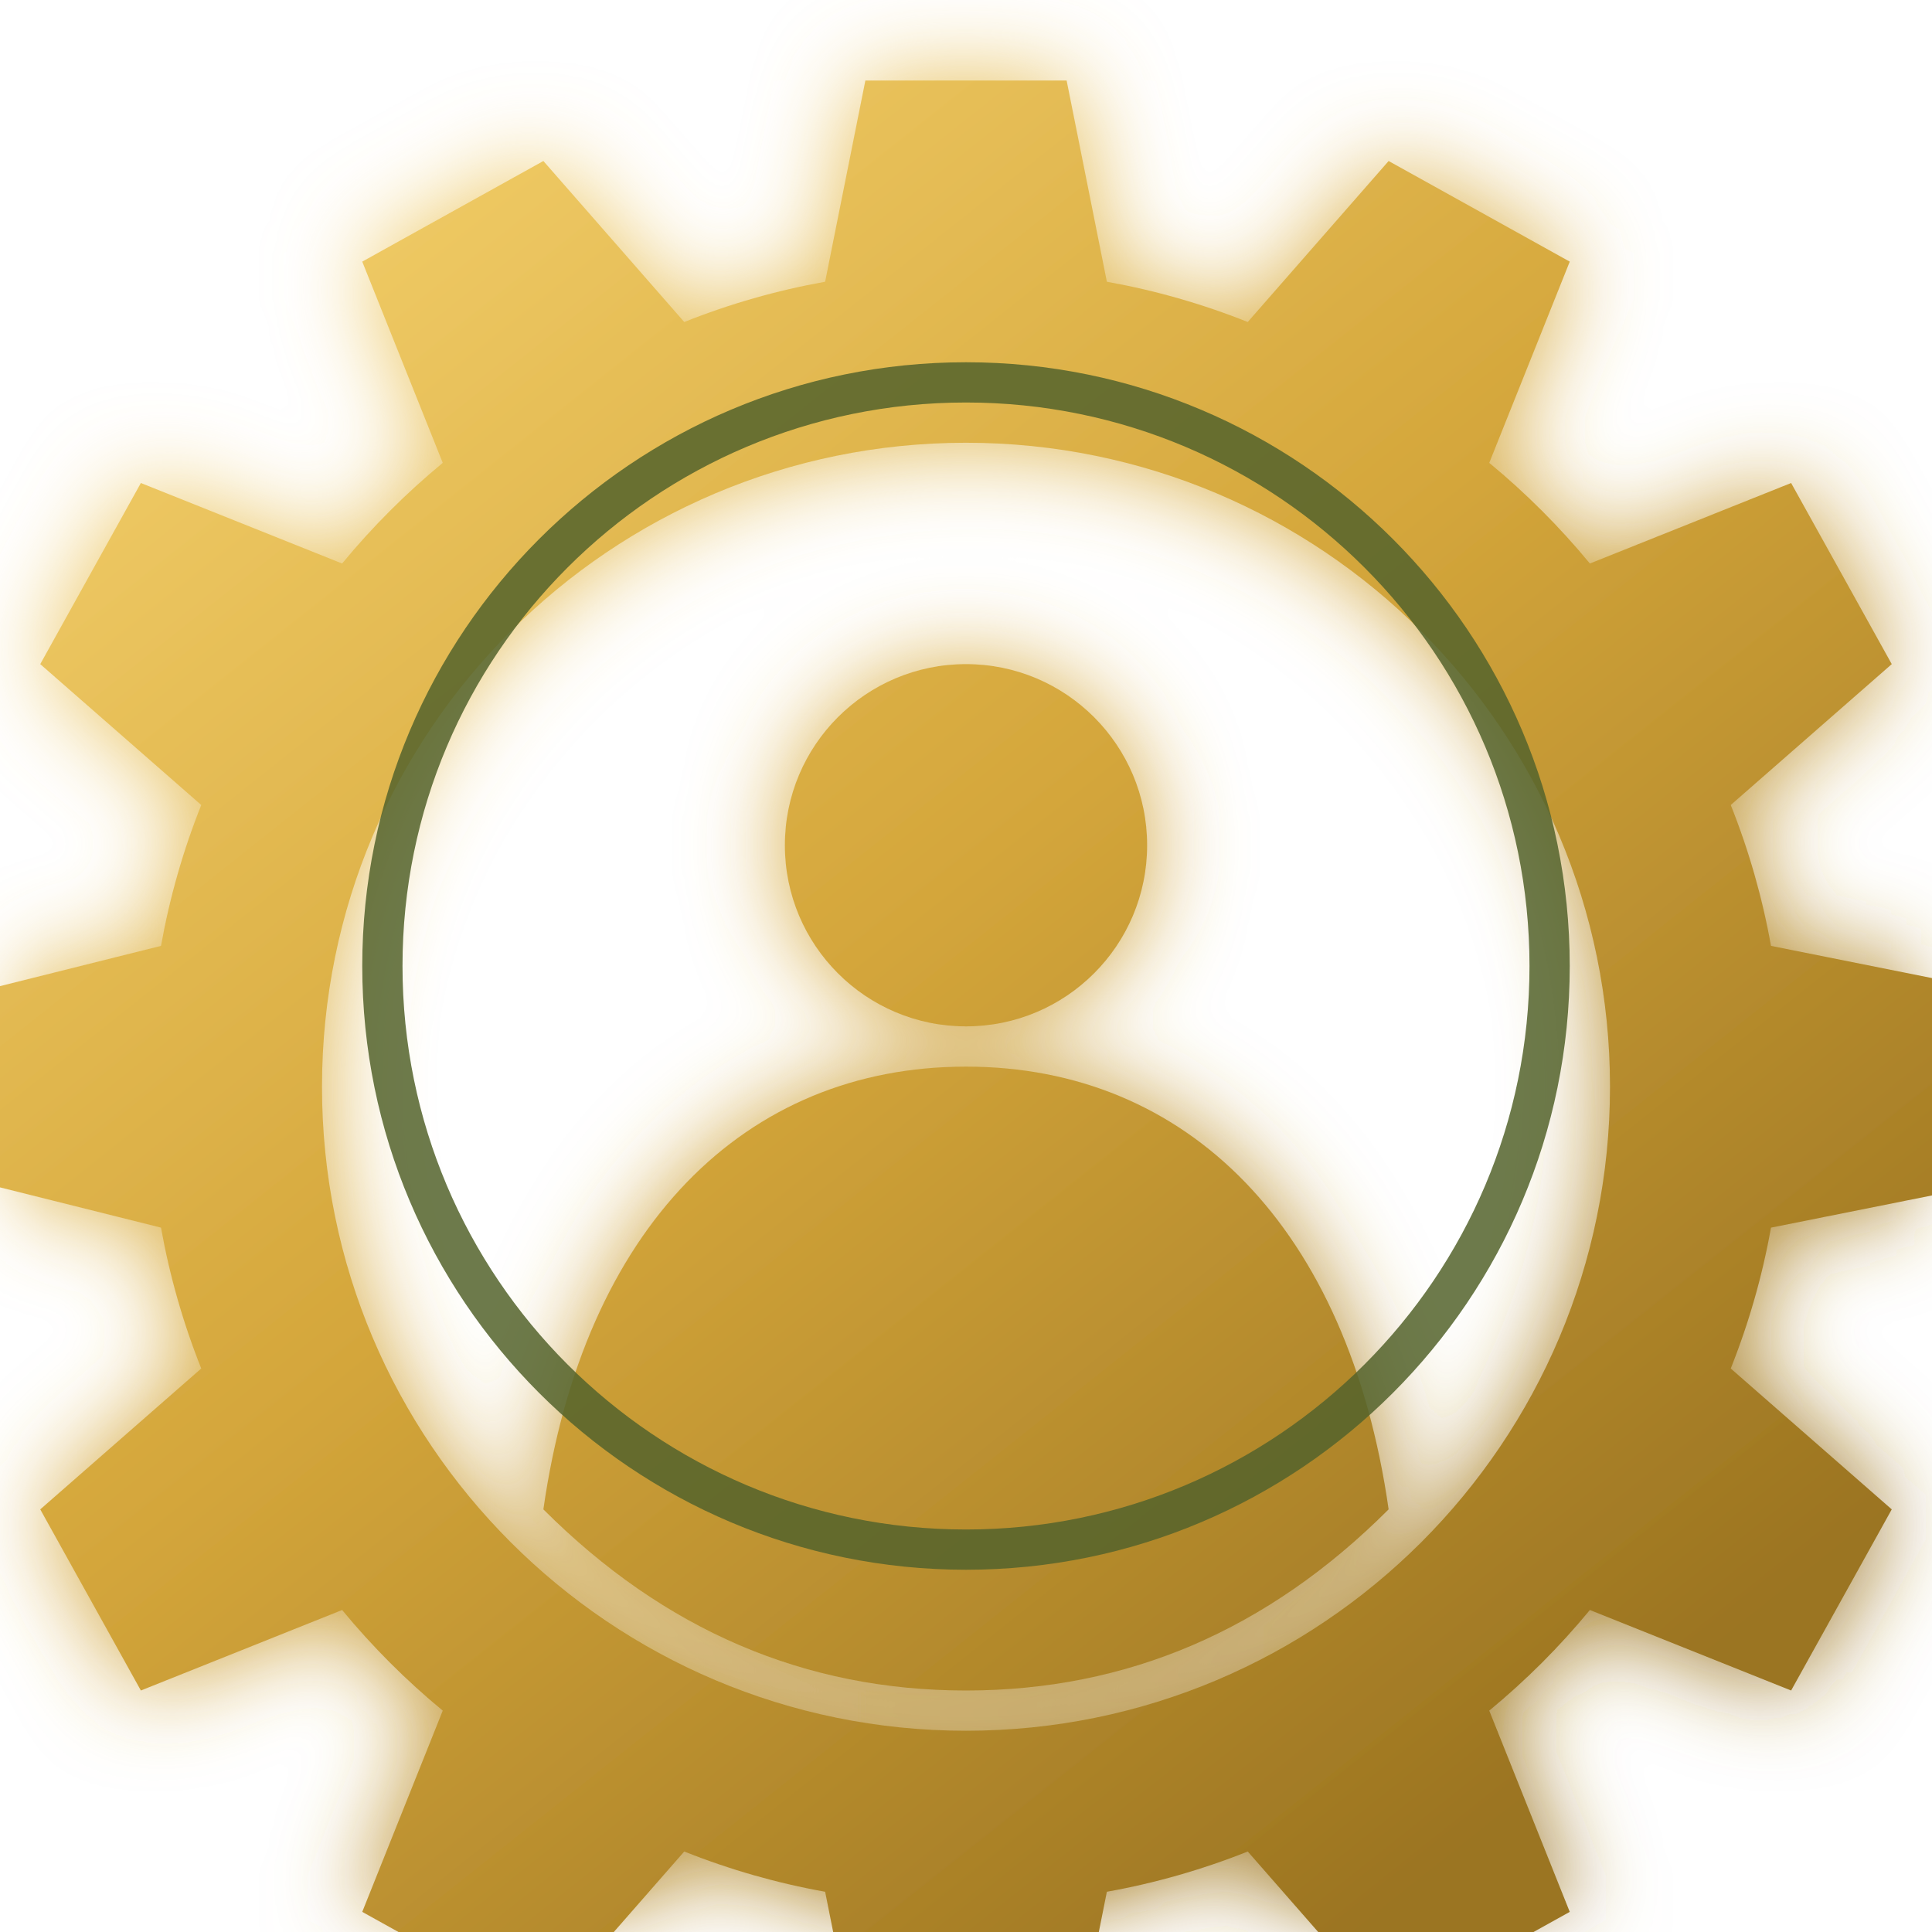
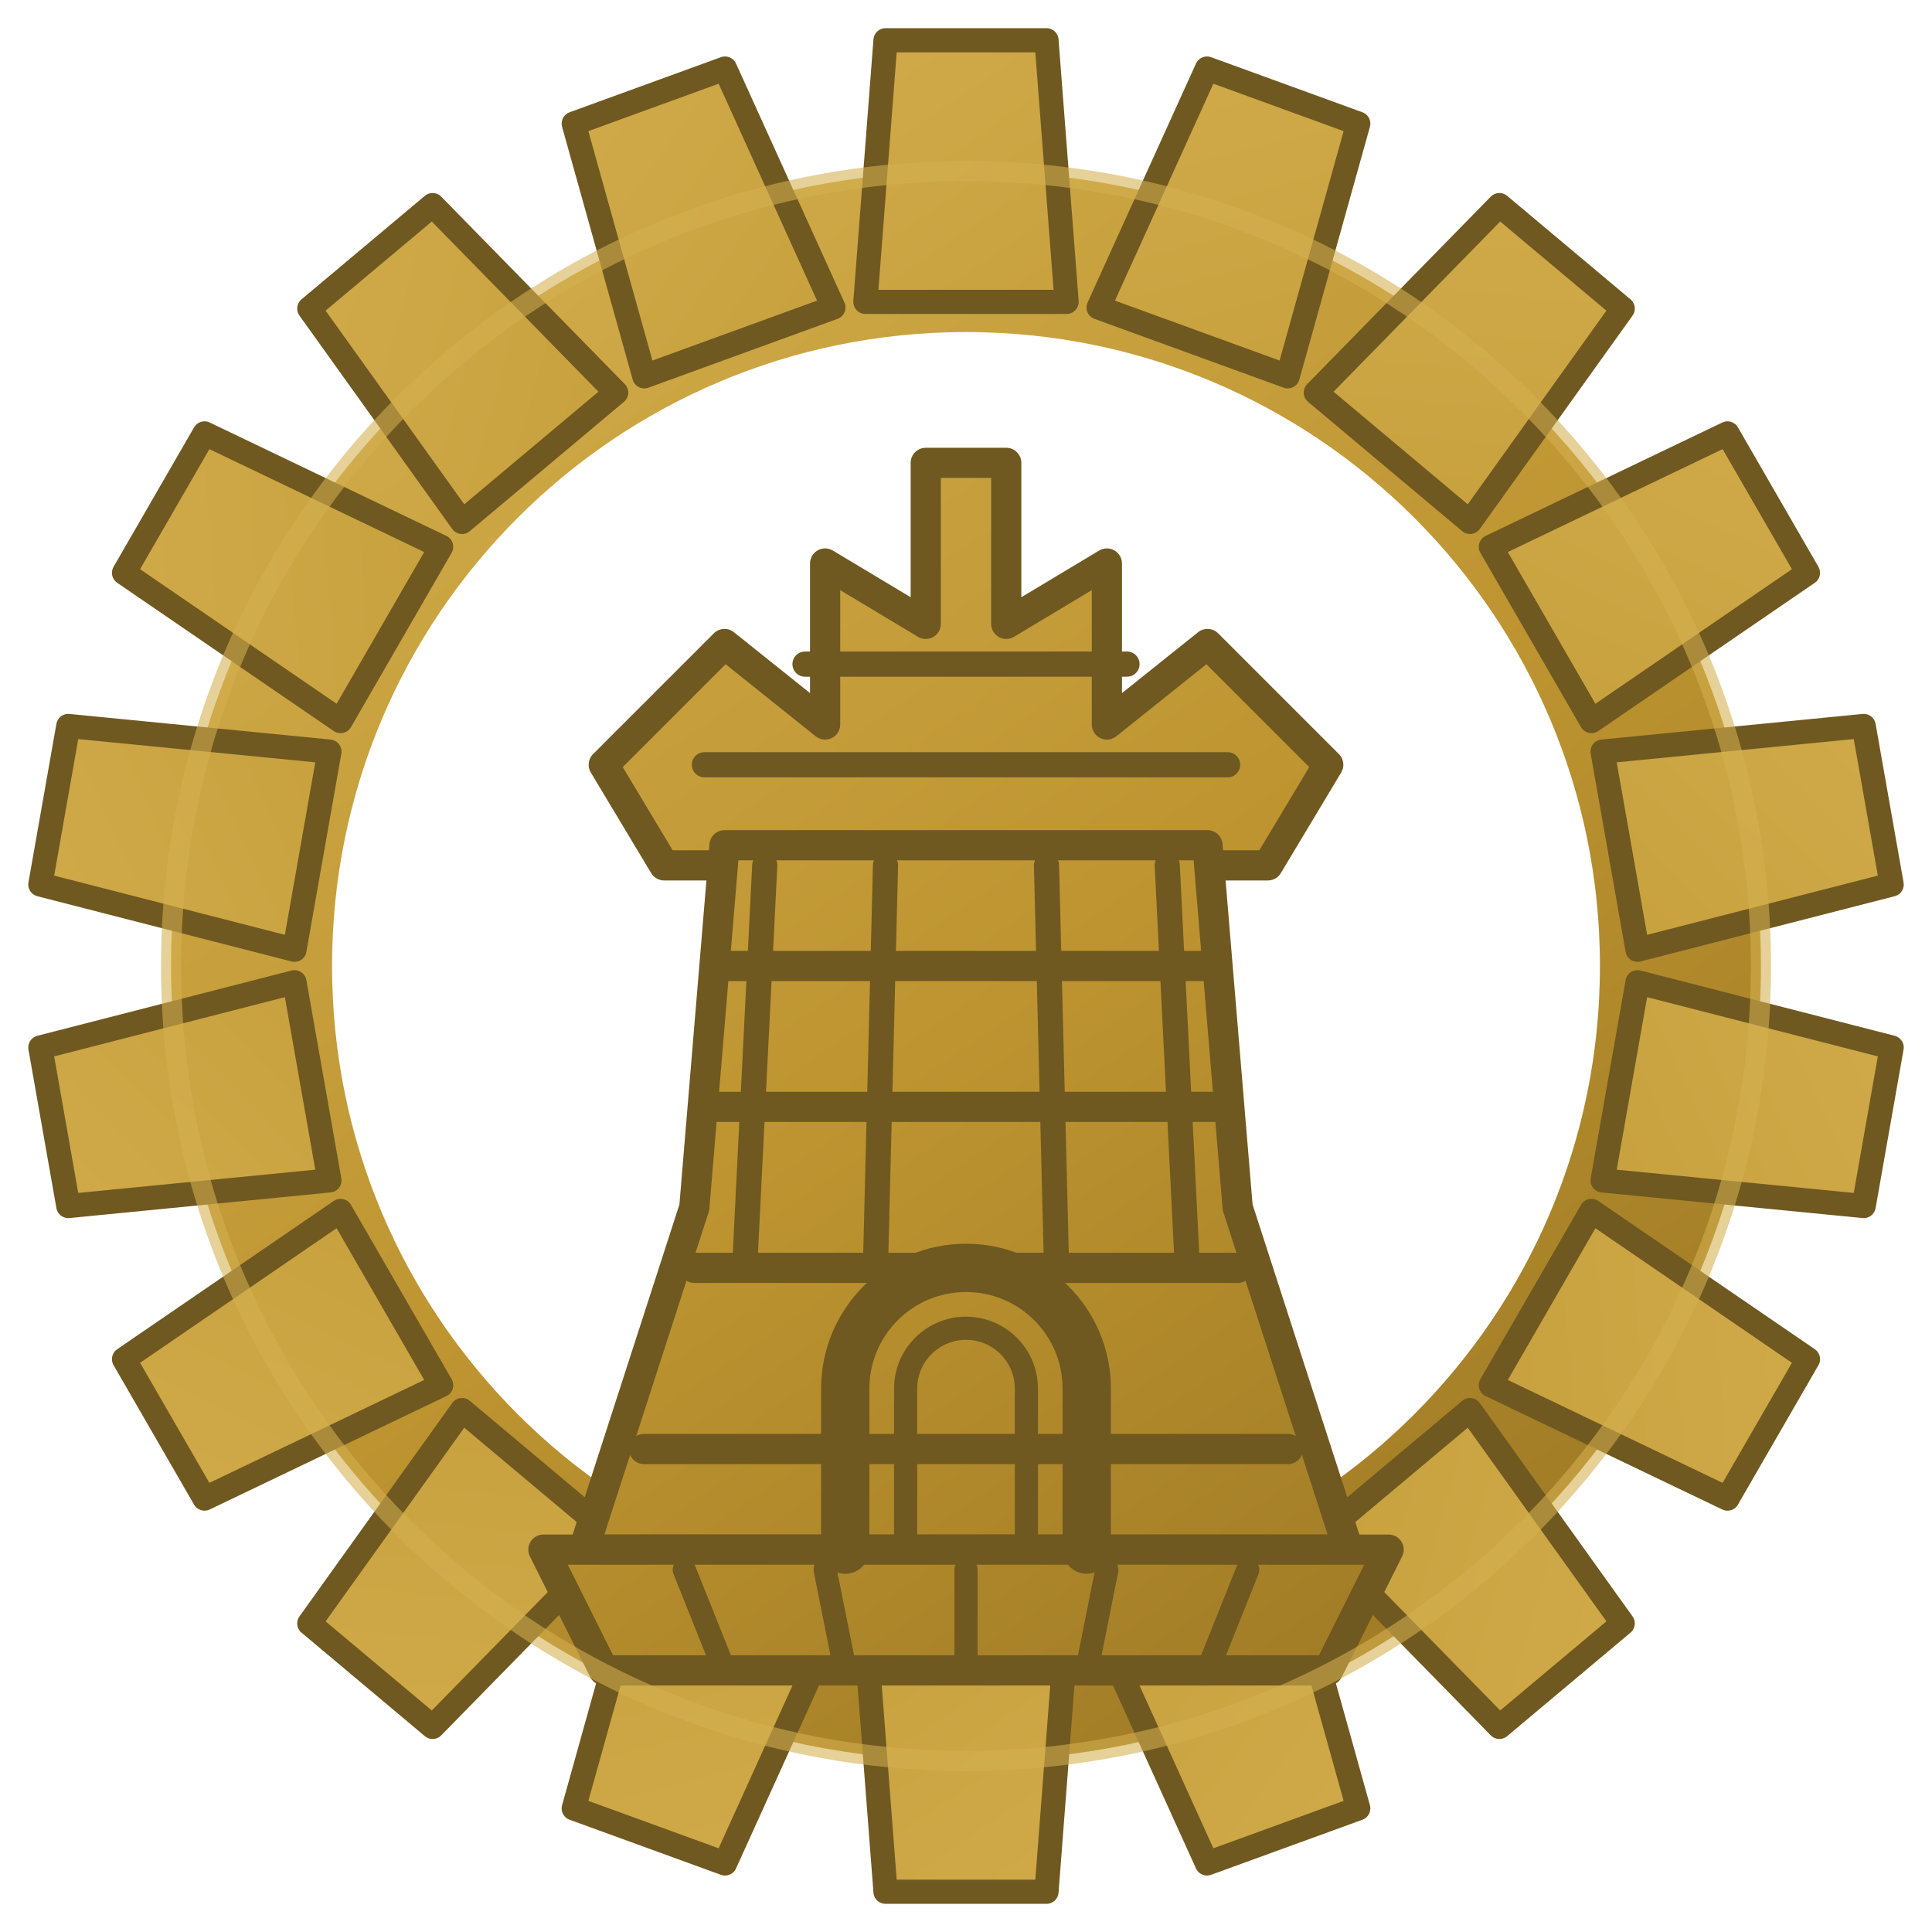
- <svg xmlns="http://www.w3.org/2000/svg" viewBox="0 0 96 96" role="img" aria-label="Engrenagem da Seção de Projetos">
+ <svg xmlns="http://www.w3.org/2000/svg" viewBox="0 0 96 96" role="img" aria-label="Insígnia da Engenharia Militar">
  <defs>
-     <linearGradient id="gold" x1="16" y1="10" x2="78" y2="88" gradientUnits="userSpaceOnUse">
-       <stop stop-color="#f0cb66" />
-       <stop offset=".46" stop-color="#d4a63b" />
-       <stop offset="1" stop-color="#9b7421" />
+     <linearGradient id="engineering-gold" x1="24" y1="14" x2="72" y2="84" gradientUnits="userSpaceOnUse">
+       <stop stop-color="#d0aa49" />
+       <stop offset=".52" stop-color="#bd9430" />
+       <stop offset="1" stop-color="#9f7a25" />
    </linearGradient>
-     <filter id="glow" x="-30%" y="-30%" width="160%" height="160%">
-       <feGaussianBlur stdDeviation="2.4" result="blur" />
-       <feMerge>
-         <feMergeNode in="blur" />
-         <feMergeNode in="SourceGraphic" />
-       </feMerge>
-     </filter>
  </defs>
-   <g fill="url(#gold)" filter="url(#glow)">
-     <path d="M43 4h10l2 10a36 36 0 0 1 7 2l7-8 9 5-4 10a37 37 0 0 1 5 5l10-4 5 9-8 7a36 36 0 0 1 2 7l10 2v10l-10 2a36 36 0 0 1-2 7l8 7-5 9-10-4a37 37 0 0 1-5 5l4 10-9 5-7-8a36 36 0 0 1-7 2l-2 10H43l-2-10a36 36 0 0 1-7-2l-7 8-9-5 4-10a37 37 0 0 1-5-5L7 84l-5-9 8-7a36 36 0 0 1-2-7L0 59V49l8-2a36 36 0 0 1 2-7l-8-7 5-9 10 4a37 37 0 0 1 5-5L18 13l9-5 7 8a36 36 0 0 1 7-2L43 4Zm5 18a32 32 0 1 0 0 64 32 32 0 0 0 0-64Z" />
-     <circle cx="48" cy="42" r="9" />
-     <path d="M27 75c2-14 10-22 21-22s19 8 21 22c-6 6-13 9-21 9s-15-3-21-9Z" />
+   <g fill="url(#engineering-gold)" stroke="#6f5920" stroke-linejoin="round">
+     <circle cx="48" cy="48" r="35.5" fill="none" stroke="url(#engineering-gold)" stroke-width="8" />
+     <g stroke-width="1.2">
+       <path d="M44 2h8l1 13H43L44 2Z" />
+       <path d="M44 2h8l1 13H43L44 2Z" transform="rotate(20 48 48)" />
+       <path d="M44 2h8l1 13H43L44 2Z" transform="rotate(40 48 48)" />
+       <path d="M44 2h8l1 13H43L44 2Z" transform="rotate(60 48 48)" />
+       <path d="M44 2h8l1 13H43L44 2Z" transform="rotate(80 48 48)" />
+       <path d="M44 2h8l1 13H43L44 2Z" transform="rotate(100 48 48)" />
+       <path d="M44 2h8l1 13H43L44 2Z" transform="rotate(120 48 48)" />
+       <path d="M44 2h8l1 13H43L44 2Z" transform="rotate(140 48 48)" />
+       <path d="M44 2h8l1 13H43L44 2Z" transform="rotate(160 48 48)" />
+       <path d="M44 2h8l1 13H43L44 2Z" transform="rotate(180 48 48)" />
+       <path d="M44 2h8l1 13H43L44 2Z" transform="rotate(200 48 48)" />
+       <path d="M44 2h8l1 13H43L44 2Z" transform="rotate(220 48 48)" />
+       <path d="M44 2h8l1 13H43L44 2Z" transform="rotate(240 48 48)" />
+       <path d="M44 2h8l1 13H43L44 2Z" transform="rotate(260 48 48)" />
+       <path d="M44 2h8l1 13H43L44 2Z" transform="rotate(280 48 48)" />
+       <path d="M44 2h8l1 13H43L44 2Z" transform="rotate(300 48 48)" />
+       <path d="M44 2h8l1 13H43L44 2Z" transform="rotate(320 48 48)" />
+       <path d="M44 2h8l1 13H43L44 2Z" transform="rotate(340 48 48)" />
+     </g>
+     <g stroke-width="1.5">
+       <path d="M33 43 30 38l6-6 5 4v-8l5 3v-8h4v8l5-3v8l5-4 6 6-3 5H33Z" />
+       <path d="M36 42h24l1.5 18L67 77H29l5.5-17L36 42Z" />
+       <path d="M27 77h42l-3 6H30l-3-6Z" />
+     </g>
  </g>
-   <circle cx="48" cy="48" r="29" fill="none" stroke="#53632c" stroke-width="2" opacity=".85" />
+   <g fill="none" stroke="#6f5920" stroke-linecap="round" stroke-linejoin="round">
+     <path d="M36 48h24M35.5 55h25M34.5 63h27M32 72h32" stroke-width="1.5" />
+     <path d="m38 43-1 20M44 43l-.5 20M52 43l.5 20M58 43l1 20" stroke-width="1.25" />
+     <path d="M40 33h16M35 38h26" stroke-width="1.25" />
+     <path d="M42 77V69a6 6 0 0 1 12 0v8" stroke-width="2.4" />
+     <path d="M45 77v-8a3 3 0 0 1 6 0v8" stroke-width="1.15" />
+     <path d="m34 78 2 5m5-5 1 5m6-5v5m7-5-1 5m8-5-2 5" stroke-width="1.15" />
+   </g>
+   <circle cx="48" cy="48" r="39.5" fill="none" stroke="#d4af50" stroke-width="1" opacity=".58" />
</svg>
